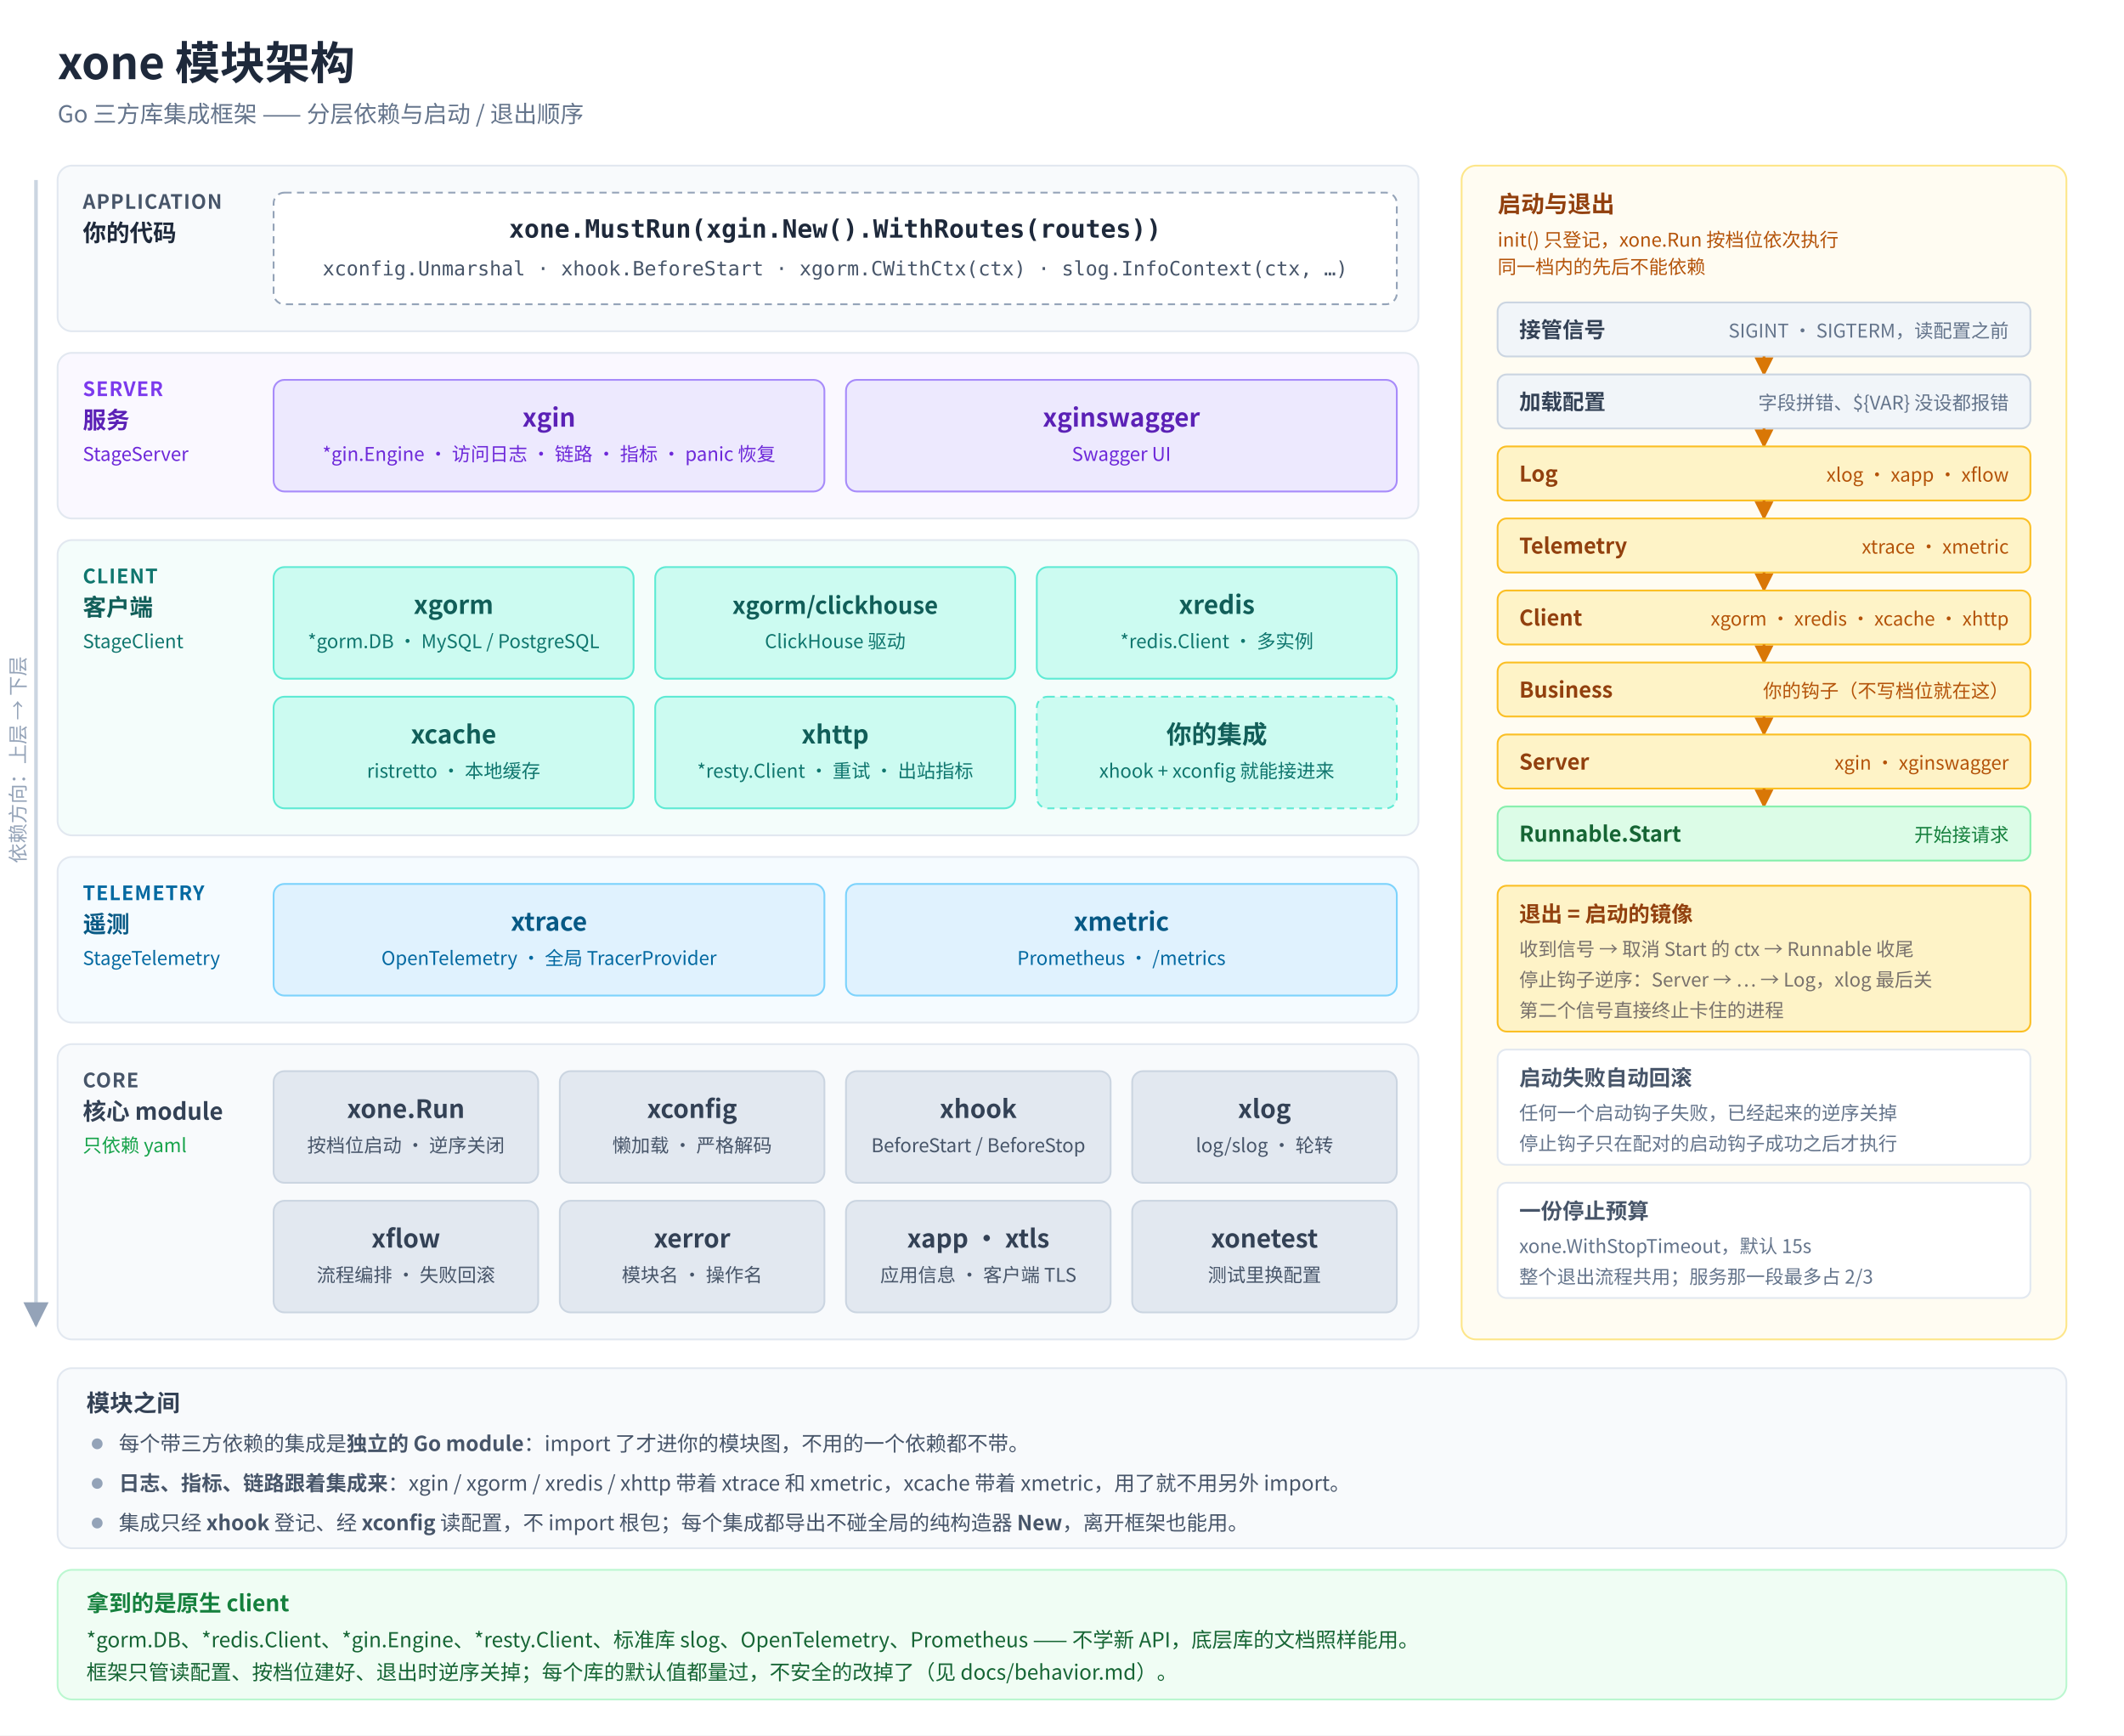
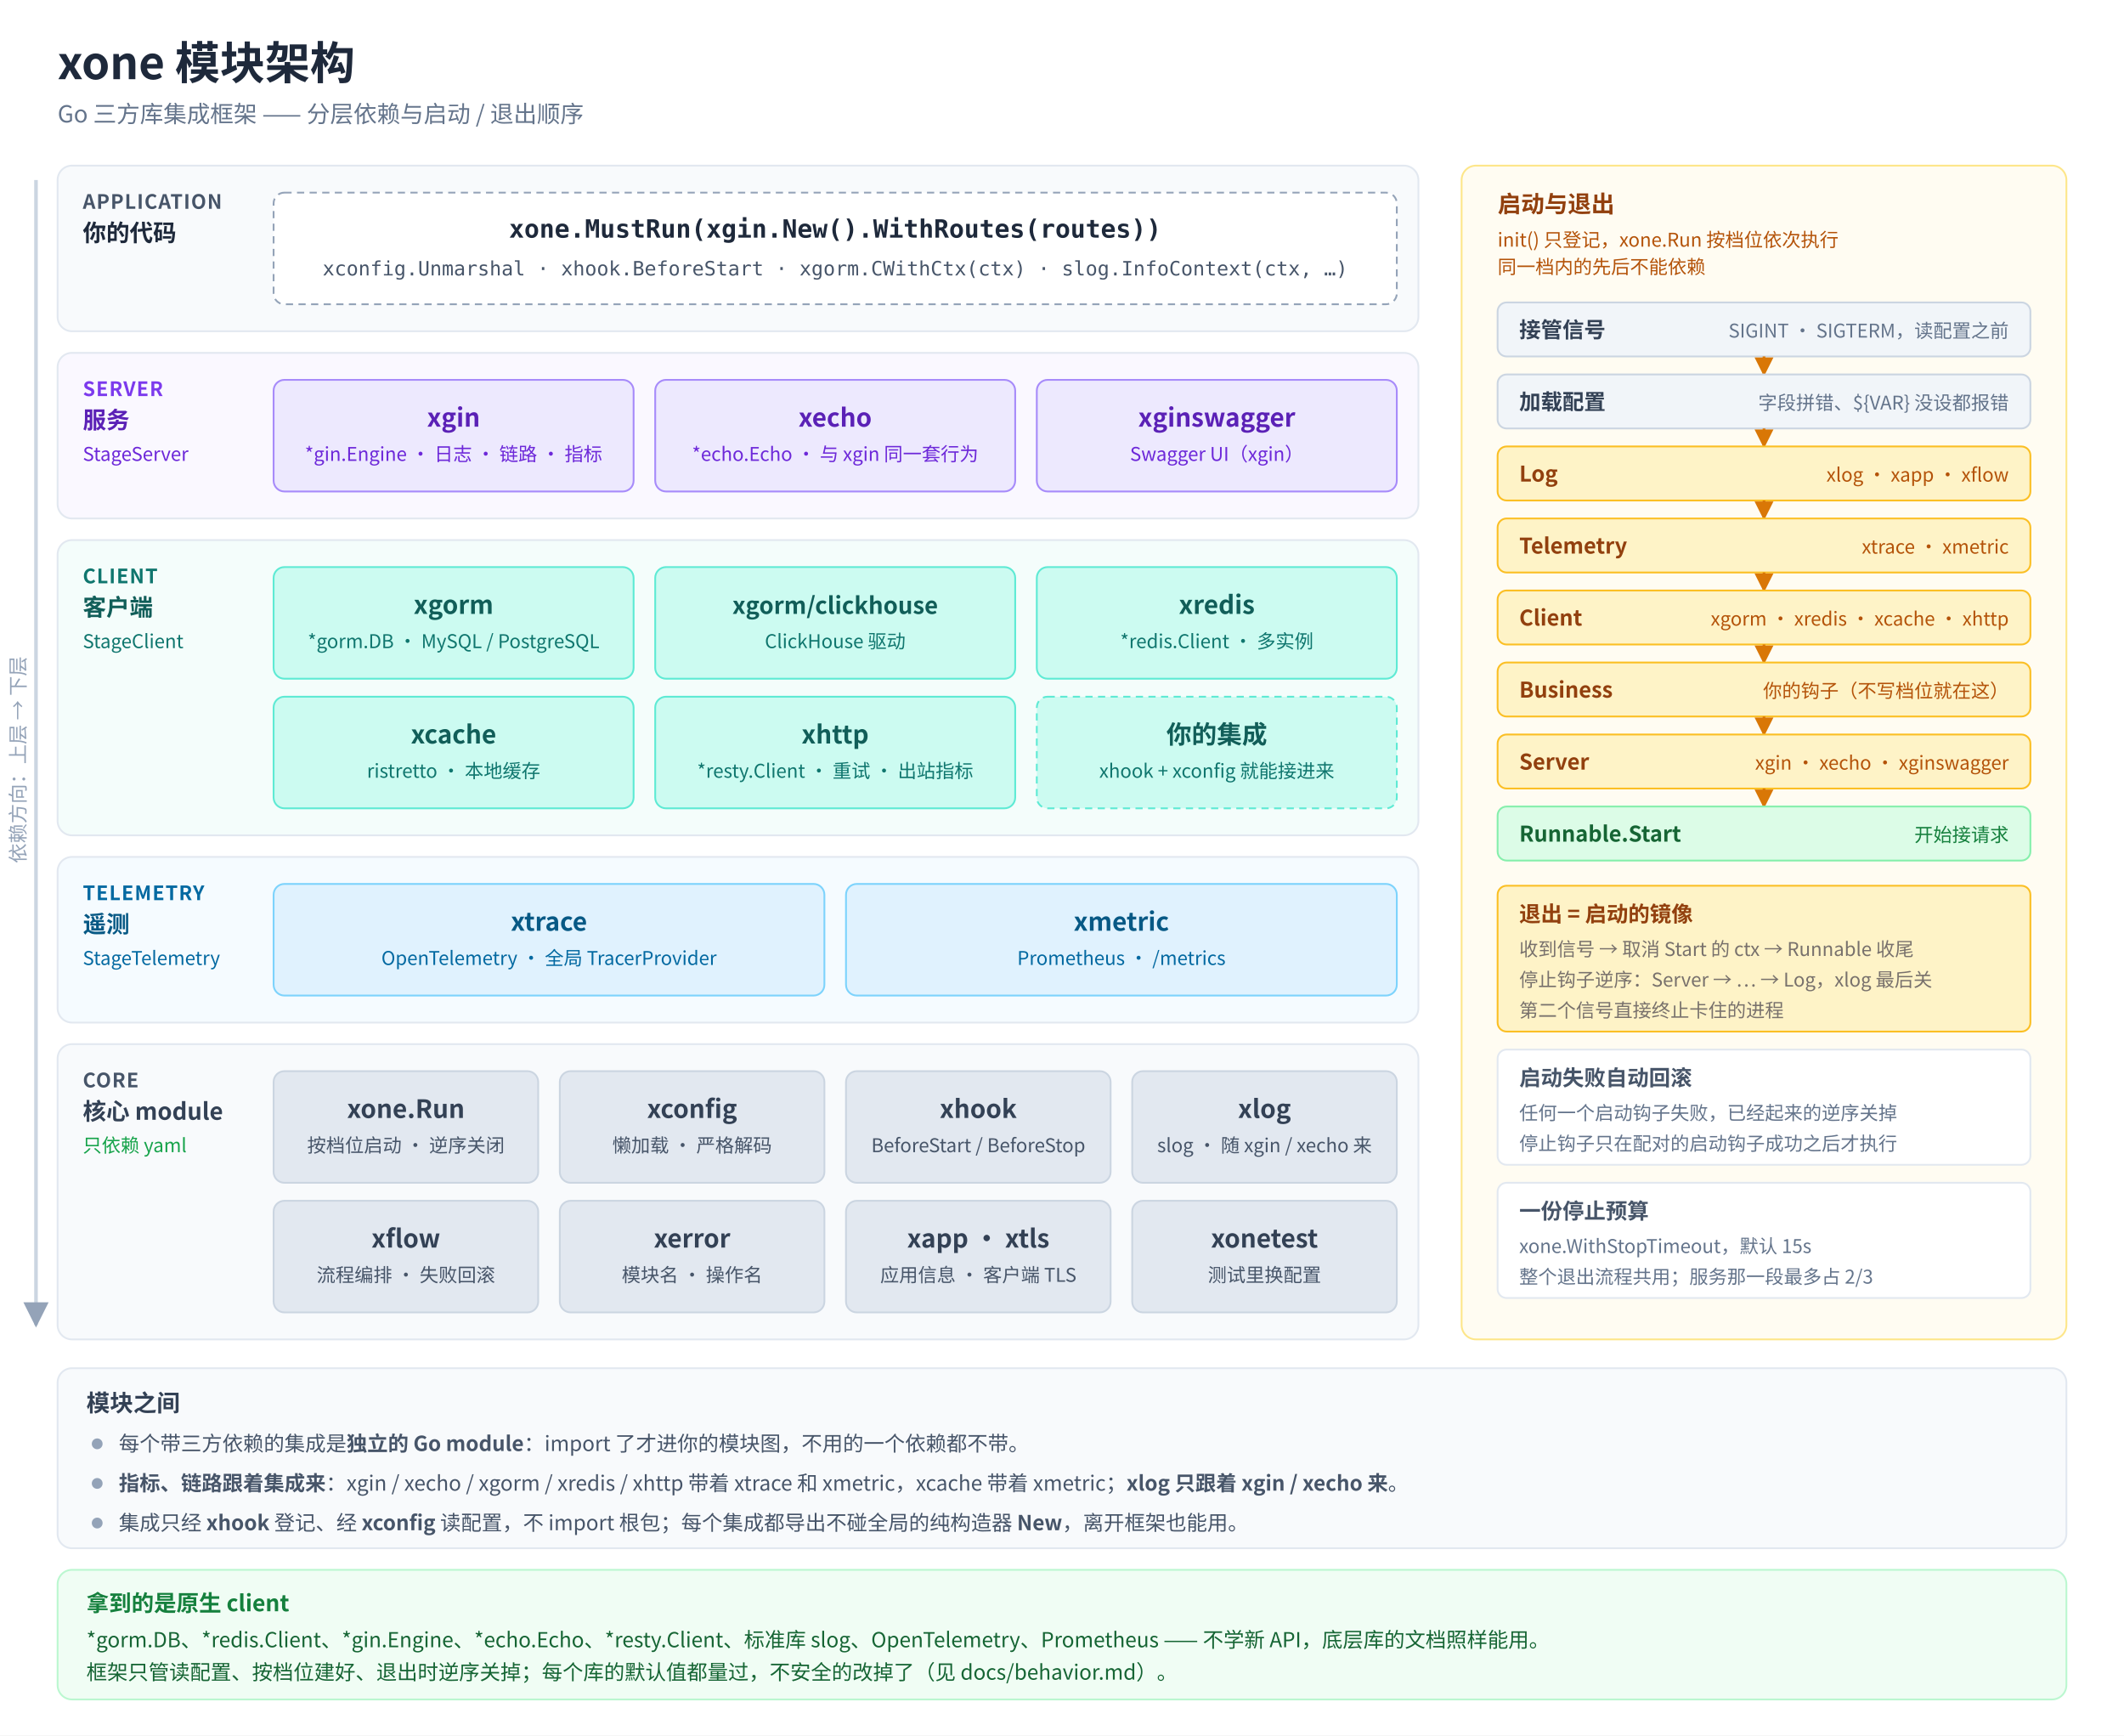
<svg xmlns="http://www.w3.org/2000/svg" viewBox="0 0 1180 964" width="1180" height="964" font-family="-apple-system, 'Segoe UI', 'PingFang SC', 'Hiragino Sans GB', 'Noto Sans CJK SC', 'Microsoft YaHei', sans-serif">
  <style>
    .bg{fill:#ffffff} .title{fill:#1e293b} .sub{fill:#64748b} .axis{stroke:#cbd5e1} .axis-t{fill:#94a3b8} .ok{fill:#16a34a}
    .mono{font-family:ui-monospace,SFMono-Regular,Menlo,Consolas,monospace}
    .app-band{fill:#f8fafc;stroke:#e2e8f0} .app-card{fill:#ffffff;stroke:#94a3b8} .app-t{fill:#1e293b} .app-m{fill:#475569} .app-lb{fill:#475569}
    .srv-band{fill:#faf8ff;stroke:#e2e8f0} .srv-card{fill:#ede9fe;stroke:#a78bfa} .srv-t{fill:#5b21b6} .srv-m{fill:#6d28d9} .srv-lb{fill:#7c3aed}
    .cli-band{fill:#f4fdfb;stroke:#e2e8f0} .cli-card{fill:#ccfbf1;stroke:#5eead4} .cli-t{fill:#115e59} .cli-m{fill:#0f766e} .cli-lb{fill:#0f766e}
    .tel-band{fill:#f5fbff;stroke:#e2e8f0} .tel-card{fill:#e0f2fe;stroke:#7dd3fc} .tel-t{fill:#075985} .tel-m{fill:#0369a1} .tel-lb{fill:#0369a1}
    .core-band{fill:#f8fafc;stroke:#e2e8f0} .core-card{fill:#e2e8f0;stroke:#cbd5e1} .core-t{fill:#334155} .core-m{fill:#475569} .core-lb{fill:#475569}
    .lc-panel{fill:#fffcf2;stroke:#fde68a} .lc-t{fill:#92400e} .lc-m{fill:#b45309} .lc-arrow{stroke:#d97706;stroke-width:1.5}
    .lc-pre{fill:#f1f5f9;stroke:#cbd5e1} .lc-pre-t{fill:#334155} .lc-pre-m{fill:#64748b}
    .lc-st{fill:#fef3c7;stroke:#fbbf24} .lc-st-t{fill:#92400e} .lc-st-m{fill:#b45309}
    .lc-run{fill:#dcfce7;stroke:#86efac} .lc-run-t{fill:#166534} .lc-run-m{fill:#15803d}
    .lc-mirror{fill:#fef3c7;stroke:#fbbf24} .lc-mirror-t{fill:#92400e} .lc-mirror-m{fill:#78716c}
    .lc-note{fill:#ffffff;stroke:#e2e8f0} .lc-note-t{fill:#475569} .lc-note-m{fill:#64748b}
    .note{fill:#f8fafc;stroke:#e2e8f0} .note-t{fill:#334155} .note-m{fill:#475569} .dot{fill:#94a3b8}
    .green{fill:#f0fdf4;stroke:#bbf7d0} .green-t{fill:#15803d} .green-m{fill:#166534}
    .arrowhead{fill:#94a3b8} .arrowhead-amber{fill:#d97706}
    @media (prefers-color-scheme: dark) {
      .bg{fill:#0d1117} .title{fill:#e6edf3} .sub{fill:#9198a1} .axis{stroke:#3d444d} .axis-t{fill:#6e7681} .ok{fill:#3fb950}
      .app-band{fill:#151b23;stroke:#30363d} .app-card{fill:#0d1117;stroke:#6e7681} .app-t{fill:#e6edf3} .app-m{fill:#9198a1} .app-lb{fill:#9198a1}
      .srv-band{fill:#17132a;stroke:#30363d} .srv-card{fill:#2a1d4a;stroke:#7c3aed} .srv-t{fill:#ddd6fe} .srv-m{fill:#c4b5fd} .srv-lb{fill:#a78bfa}
      .cli-band{fill:#0e1d1c;stroke:#30363d} .cli-card{fill:#0b2e2b;stroke:#14b8a6} .cli-t{fill:#99f6e4} .cli-m{fill:#5eead4} .cli-lb{fill:#2dd4bf}
      .tel-band{fill:#0e1826;stroke:#30363d} .tel-card{fill:#0b2440;stroke:#0ea5e9} .tel-t{fill:#bae6fd} .tel-m{fill:#7dd3fc} .tel-lb{fill:#38bdf8}
      .core-band{fill:#151b23;stroke:#30363d} .core-card{fill:#1e293b;stroke:#475569} .core-t{fill:#e2e8f0} .core-m{fill:#94a3b8} .core-lb{fill:#94a3b8}
      .lc-panel{fill:#1a1508;stroke:#6b4e0f} .lc-t{fill:#fcd34d} .lc-m{fill:#d4a72c} .lc-arrow{stroke:#d29922}
      .lc-pre{fill:#1e293b;stroke:#475569} .lc-pre-t{fill:#e2e8f0} .lc-pre-m{fill:#94a3b8}
      .lc-st{fill:#2d220a;stroke:#9a6700} .lc-st-t{fill:#fcd34d} .lc-st-m{fill:#e3b341}
      .lc-run{fill:#0f2e1b;stroke:#238636} .lc-run-t{fill:#7ee2a8} .lc-run-m{fill:#56d364}
      .lc-mirror{fill:#2d220a;stroke:#9a6700} .lc-mirror-t{fill:#fcd34d} .lc-mirror-m{fill:#c9b68a}
      .lc-note{fill:#0d1117;stroke:#3d444d} .lc-note-t{fill:#e6edf3} .lc-note-m{fill:#9198a1}
      .note{fill:#151b23;stroke:#30363d} .note-t{fill:#e6edf3} .note-m{fill:#b1bac4} .dot{fill:#6e7681}
      .green{fill:#0f2419;stroke:#1f6f3a} .green-t{fill:#56d364} .green-m{fill:#a6e3b8}
      .arrowhead{fill:#6e7681} .arrowhead-amber{fill:#d29922}
    }
  </style>
  <defs>
    <marker id="arrow" viewBox="0 0 10 10" refX="9" refY="5" markerWidth="7" markerHeight="7" orient="auto-start-reverse">
      <path d="M 0 0 L 10 5 L 0 10 z" class="arrowhead" />
    </marker>
    <marker id="arrowAmber" viewBox="0 0 10 10" refX="9" refY="5" markerWidth="7" markerHeight="7" orient="auto-start-reverse">
      <path d="M 0 0 L 10 5 L 0 10 z" class="arrowhead-amber" />
    </marker>
  </defs>
  <rect width="1180" height="964" class="bg" />
  <text x="32" y="44" font-size="25" font-weight="700" class="title">xone 模块架构</text>
  <text x="32" y="68" font-size="13" class="sub">Go 三方库集成框架 —— 分层依赖与启动 / 退出顺序</text>
  <line x1="20" y1="100" x2="20" y2="736" class="axis" stroke-width="2" marker-end="url(#arrow)" />
  <text x="14" y="422" font-size="11" text-anchor="middle" transform="rotate(-90 14 422)" class="axis-t">依赖方向：上层 → 下层</text>
  <rect x="32" y="92" width="756" height="92" rx="8" class="app-band" />
  <text x="46" y="116" font-size="11" font-weight="700" letter-spacing=".5" class="app-lb">APPLICATION</text>
  <text x="46" y="134" font-size="13" font-weight="600" class="app-t">你的代码</text>
  <rect x="152.0" y="107" width="624.0" height="62" rx="6" class="app-card" stroke-dasharray="4 3" />
  <text x="464.0" y="132" font-size="14" font-weight="700" text-anchor="middle" class="app-t mono">xone.MustRun(xgin.New().WithRoutes(routes))</text>
  <text x="464.0" y="153" font-size="11" text-anchor="middle" class="app-m mono">xconfig.Unmarshal · xhook.BeforeStart · xgorm.CWithCtx(ctx) · slog.InfoContext(ctx, …)</text>
  <rect x="32" y="196" width="756" height="92" rx="8" class="srv-band" />
  <text x="46" y="220" font-size="11" font-weight="700" letter-spacing=".5" class="srv-lb">SERVER</text>
  <text x="46" y="238" font-size="13" font-weight="600" class="srv-t">服务</text>
  <text x="46" y="256" font-size="10.5" class="srv-m">StageServer</text>
-   <rect x="152.0" y="211" width="306.0" height="62" rx="6" class="srv-card" />
-   <text x="305.0" y="237" font-size="14" font-weight="700" text-anchor="middle" class="srv-t">xgin</text>
-   <text x="305.0" y="256" font-size="10.5" text-anchor="middle" class="srv-m">*gin.Engine · 访问日志 · 链路 · 指标 · panic 恢复</text>
-   <rect x="470.0" y="211" width="306.0" height="62" rx="6" class="srv-card" />
-   <text x="623.0" y="237" font-size="14" font-weight="700" text-anchor="middle" class="srv-t">xginswagger</text>
-   <text x="623.0" y="256" font-size="10.5" text-anchor="middle" class="srv-m">Swagger UI</text>
+   <rect x="152.0" y="211" width="200.0" height="62" rx="6" class="srv-card" />
+   <text x="252.0" y="237" font-size="14" font-weight="700" text-anchor="middle" class="srv-t">xgin</text>
+   <text x="252.0" y="256" font-size="10.5" text-anchor="middle" class="srv-m">*gin.Engine · 日志 · 链路 · 指标</text>
+   <rect x="364.0" y="211" width="200.0" height="62" rx="6" class="srv-card" />
+   <text x="464.0" y="237" font-size="14" font-weight="700" text-anchor="middle" class="srv-t">xecho</text>
+   <text x="464.0" y="256" font-size="10.5" text-anchor="middle" class="srv-m">*echo.Echo · 与 xgin 同一套行为</text>
+   <rect x="576.0" y="211" width="200.0" height="62" rx="6" class="srv-card" />
+   <text x="676.0" y="237" font-size="14" font-weight="700" text-anchor="middle" class="srv-t">xginswagger</text>
+   <text x="676.0" y="256" font-size="10.5" text-anchor="middle" class="srv-m">Swagger UI（xgin）</text>
  <rect x="32" y="300" width="756" height="164" rx="8" class="cli-band" />
  <text x="46" y="324" font-size="11" font-weight="700" letter-spacing=".5" class="cli-lb">CLIENT</text>
  <text x="46" y="342" font-size="13" font-weight="600" class="cli-t">客户端</text>
  <text x="46" y="360" font-size="10.5" class="cli-m">StageClient</text>
  <rect x="152.0" y="315" width="200.0" height="62" rx="6" class="cli-card" />
  <text x="252.0" y="341" font-size="14" font-weight="700" text-anchor="middle" class="cli-t">xgorm</text>
  <text x="252.0" y="360" font-size="10.5" text-anchor="middle" class="cli-m">*gorm.DB · MySQL / PostgreSQL</text>
  <rect x="364.0" y="315" width="200.0" height="62" rx="6" class="cli-card" />
  <text x="464.0" y="341" font-size="13" font-weight="700" text-anchor="middle" class="cli-t">xgorm/clickhouse</text>
  <text x="464.0" y="360" font-size="10.5" text-anchor="middle" class="cli-m">ClickHouse 驱动</text>
  <rect x="576.0" y="315" width="200.0" height="62" rx="6" class="cli-card" />
  <text x="676.0" y="341" font-size="14" font-weight="700" text-anchor="middle" class="cli-t">xredis</text>
  <text x="676.0" y="360" font-size="10.5" text-anchor="middle" class="cli-m">*redis.Client · 多实例</text>
  <rect x="152.0" y="387" width="200.0" height="62" rx="6" class="cli-card" />
  <text x="252.0" y="413" font-size="14" font-weight="700" text-anchor="middle" class="cli-t">xcache</text>
  <text x="252.0" y="432" font-size="10.5" text-anchor="middle" class="cli-m">ristretto · 本地缓存</text>
  <rect x="364.0" y="387" width="200.0" height="62" rx="6" class="cli-card" />
  <text x="464.0" y="413" font-size="14" font-weight="700" text-anchor="middle" class="cli-t">xhttp</text>
  <text x="464.0" y="432" font-size="10.5" text-anchor="middle" class="cli-m">*resty.Client · 重试 · 出站指标</text>
  <rect x="576.0" y="387" width="200.0" height="62" rx="6" class="cli-card" stroke-dasharray="4 3" />
  <text x="676.0" y="413" font-size="14" font-weight="700" text-anchor="middle" class="cli-t">你的集成</text>
  <text x="676.0" y="432" font-size="10.5" text-anchor="middle" class="cli-m">xhook + xconfig 就能接进来</text>
  <rect x="32" y="476" width="756" height="92" rx="8" class="tel-band" />
  <text x="46" y="500" font-size="11" font-weight="700" letter-spacing=".5" class="tel-lb">TELEMETRY</text>
  <text x="46" y="518" font-size="13" font-weight="600" class="tel-t">遥测</text>
  <text x="46" y="536" font-size="10.5" class="tel-m">StageTelemetry</text>
  <rect x="152.0" y="491" width="306.0" height="62" rx="6" class="tel-card" />
  <text x="305.0" y="517" font-size="14" font-weight="700" text-anchor="middle" class="tel-t">xtrace</text>
  <text x="305.0" y="536" font-size="10.5" text-anchor="middle" class="tel-m">OpenTelemetry · 全局 TracerProvider</text>
  <rect x="470.0" y="491" width="306.0" height="62" rx="6" class="tel-card" />
  <text x="623.0" y="517" font-size="14" font-weight="700" text-anchor="middle" class="tel-t">xmetric</text>
  <text x="623.0" y="536" font-size="10.5" text-anchor="middle" class="tel-m">Prometheus · /metrics</text>
  <rect x="32" y="580" width="756" height="164" rx="8" class="core-band" />
  <text x="46" y="604" font-size="11" font-weight="700" letter-spacing=".5" class="core-lb">CORE</text>
  <text x="46" y="622" font-size="13" font-weight="600" class="core-t">核心 module</text>
  <text x="46" y="640" font-size="10.5" class="ok">只依赖 yaml</text>
  <rect x="152.0" y="595" width="147.0" height="62" rx="6" class="core-card" />
  <text x="225.5" y="621" font-size="14" font-weight="700" text-anchor="middle" class="core-t">xone.Run</text>
  <text x="225.5" y="640" font-size="10.5" text-anchor="middle" class="core-m">按档位启动 · 逆序关闭</text>
  <rect x="311.0" y="595" width="147.0" height="62" rx="6" class="core-card" />
  <text x="384.5" y="621" font-size="14" font-weight="700" text-anchor="middle" class="core-t">xconfig</text>
  <text x="384.5" y="640" font-size="10.5" text-anchor="middle" class="core-m">懒加载 · 严格解码</text>
  <rect x="470.0" y="595" width="147.0" height="62" rx="6" class="core-card" />
  <text x="543.5" y="621" font-size="14" font-weight="700" text-anchor="middle" class="core-t">xhook</text>
  <text x="543.5" y="640" font-size="10.5" text-anchor="middle" class="core-m">BeforeStart / BeforeStop</text>
  <rect x="629.0" y="595" width="147.0" height="62" rx="6" class="core-card" />
  <text x="702.5" y="621" font-size="14" font-weight="700" text-anchor="middle" class="core-t">xlog</text>
-   <text x="702.5" y="640" font-size="10.5" text-anchor="middle" class="core-m">log/slog · 轮转</text>
+   <text x="702.5" y="640" font-size="10.5" text-anchor="middle" class="core-m">slog · 随 xgin / xecho 来</text>
  <rect x="152.0" y="667" width="147.0" height="62" rx="6" class="core-card" />
  <text x="225.5" y="693" font-size="14" font-weight="700" text-anchor="middle" class="core-t">xflow</text>
  <text x="225.5" y="712" font-size="10.5" text-anchor="middle" class="core-m">流程编排 · 失败回滚</text>
  <rect x="311.0" y="667" width="147.0" height="62" rx="6" class="core-card" />
  <text x="384.5" y="693" font-size="14" font-weight="700" text-anchor="middle" class="core-t">xerror</text>
  <text x="384.5" y="712" font-size="10.5" text-anchor="middle" class="core-m">模块名 · 操作名</text>
  <rect x="470.0" y="667" width="147.0" height="62" rx="6" class="core-card" />
  <text x="543.5" y="693" font-size="14" font-weight="700" text-anchor="middle" class="core-t">xapp · xtls</text>
  <text x="543.5" y="712" font-size="10.5" text-anchor="middle" class="core-m">应用信息 · 客户端 TLS</text>
  <rect x="629.0" y="667" width="147.0" height="62" rx="6" class="core-card" />
  <text x="702.5" y="693" font-size="14" font-weight="700" text-anchor="middle" class="core-t">xonetest</text>
  <text x="702.5" y="712" font-size="10.5" text-anchor="middle" class="core-m">测试里换配置</text>
  <rect x="812" y="92" width="336" height="652" rx="8" class="lc-panel" />
  <text x="832" y="118" font-size="13" font-weight="700" class="lc-t">启动与退出</text>
  <text x="832" y="137" font-size="10.5" class="lc-m">init() 只登记，xone.Run 按档位依次执行</text>
  <text x="832" y="152" font-size="10.5" class="lc-m">同一档内的先后不能依赖</text>
  <rect x="832" y="168" width="296" height="30" rx="5" class="lc-pre" />
  <text x="844" y="187.5" font-size="12" font-weight="700" class="lc-pre-t">接管信号</text>
  <text x="1116" y="187.5" font-size="10.5" text-anchor="end" class="lc-pre-m">SIGINT · SIGTERM，读配置之前</text>
  <line x1="980" y1="198" x2="980" y2="208" class="lc-arrow" marker-end="url(#arrowAmber)" />
  <rect x="832" y="208" width="296" height="30" rx="5" class="lc-pre" />
  <text x="844" y="227.5" font-size="12" font-weight="700" class="lc-pre-t">加载配置</text>
  <text x="1116" y="227.5" font-size="10.5" text-anchor="end" class="lc-pre-m">字段拼错、${VAR} 没设都报错</text>
  <line x1="980" y1="238" x2="980" y2="248" class="lc-arrow" marker-end="url(#arrowAmber)" />
  <rect x="832" y="248" width="296" height="30" rx="5" class="lc-st" />
  <text x="844" y="267.5" font-size="12" font-weight="700" class="lc-st-t">Log</text>
  <text x="1116" y="267.5" font-size="10.5" text-anchor="end" class="lc-st-m">xlog · xapp · xflow</text>
  <line x1="980" y1="278" x2="980" y2="288" class="lc-arrow" marker-end="url(#arrowAmber)" />
  <rect x="832" y="288" width="296" height="30" rx="5" class="lc-st" />
  <text x="844" y="307.5" font-size="12" font-weight="700" class="lc-st-t">Telemetry</text>
  <text x="1116" y="307.5" font-size="10.5" text-anchor="end" class="lc-st-m">xtrace · xmetric</text>
  <line x1="980" y1="318" x2="980" y2="328" class="lc-arrow" marker-end="url(#arrowAmber)" />
  <rect x="832" y="328" width="296" height="30" rx="5" class="lc-st" />
  <text x="844" y="347.5" font-size="12" font-weight="700" class="lc-st-t">Client</text>
  <text x="1116" y="347.5" font-size="10.5" text-anchor="end" class="lc-st-m">xgorm · xredis · xcache · xhttp</text>
  <line x1="980" y1="358" x2="980" y2="368" class="lc-arrow" marker-end="url(#arrowAmber)" />
  <rect x="832" y="368" width="296" height="30" rx="5" class="lc-st" />
  <text x="844" y="387.5" font-size="12" font-weight="700" class="lc-st-t">Business</text>
  <text x="1116" y="387.5" font-size="10.5" text-anchor="end" class="lc-st-m">你的钩子（不写档位就在这）</text>
  <line x1="980" y1="398" x2="980" y2="408" class="lc-arrow" marker-end="url(#arrowAmber)" />
  <rect x="832" y="408" width="296" height="30" rx="5" class="lc-st" />
  <text x="844" y="427.5" font-size="12" font-weight="700" class="lc-st-t">Server</text>
-   <text x="1116" y="427.5" font-size="10.5" text-anchor="end" class="lc-st-m">xgin · xginswagger</text>
+   <text x="1116" y="427.5" font-size="10.5" text-anchor="end" class="lc-st-m">xgin · xecho · xginswagger</text>
  <line x1="980" y1="438" x2="980" y2="448" class="lc-arrow" marker-end="url(#arrowAmber)" />
  <rect x="832" y="448" width="296" height="30" rx="5" class="lc-run" />
  <text x="844" y="467.5" font-size="12" font-weight="700" class="lc-run-t">Runnable.Start</text>
  <text x="1116" y="467.5" font-size="10.5" text-anchor="end" class="lc-run-m">开始接请求</text>
  <rect x="832" y="492" width="296" height="81" rx="5" class="lc-mirror" />
  <text x="844" y="512" font-size="12" font-weight="700" class="lc-mirror-t">退出 = 启动的镜像</text>
  <text x="844" y="531" font-size="10.5" class="lc-mirror-m">收到信号 → 取消 Start 的 ctx → Runnable 收尾</text>
  <text x="844" y="548" font-size="10.5" class="lc-mirror-m">停止钩子逆序：Server → … → Log，xlog 最后关</text>
  <text x="844" y="565" font-size="10.5" class="lc-mirror-m">第二个信号直接终止卡住的进程</text>
  <rect x="832" y="583" width="296" height="64" rx="5" class="lc-note" />
  <text x="844" y="603" font-size="12" font-weight="700" class="lc-note-t">启动失败自动回滚</text>
  <text x="844" y="622" font-size="10.5" class="lc-note-m">任何一个启动钩子失败，已经起来的逆序关掉</text>
  <text x="844" y="639" font-size="10.5" class="lc-note-m">停止钩子只在配对的启动钩子成功之后才执行</text>
  <rect x="832" y="657" width="296" height="64" rx="5" class="lc-note" />
  <text x="844" y="677" font-size="12" font-weight="700" class="lc-note-t">一份停止预算</text>
  <text x="844" y="696" font-size="10.5" class="lc-note-m">xone.WithStopTimeout，默认 15s</text>
  <text x="844" y="713" font-size="10.5" class="lc-note-m">整个退出流程共用；服务那一段最多占 2/3</text>
  <rect x="32" y="760" width="1116" height="100" rx="8" class="note" />
  <text x="48" y="784" font-size="13" font-weight="700" class="note-t">模块之间</text>
  <circle cx="54" cy="802" r="3" class="dot" />
  <text x="66" y="806" font-size="11.5" class="note-m">每个带三方依赖的集成是<tspan font-weight="700">独立的 Go module</tspan>：import 了才进你的模块图，不用的一个依赖都不带。</text>
  <circle cx="54" cy="824" r="3" class="dot" />
  <text x="66" y="828" font-size="11.5" class="note-m">
-     <tspan font-weight="700">日志、指标、链路跟着集成来</tspan>：xgin / xgorm / xredis / xhttp 带着 xtrace 和 xmetric，xcache 带着 xmetric，用了就不用另外 import。</text>
+     <tspan font-weight="700">指标、链路跟着集成来</tspan>：xgin / xecho / xgorm / xredis / xhttp 带着 xtrace 和 xmetric，xcache 带着 xmetric；<tspan font-weight="700">xlog 只跟着 xgin / xecho 来</tspan>。</text>
  <circle cx="54" cy="846" r="3" class="dot" />
  <text x="66" y="850" font-size="11.5" class="note-m">集成只经 <tspan font-weight="700">xhook</tspan> 登记、经 <tspan font-weight="700">xconfig</tspan> 读配置，不 import 根包；每个集成都导出不碰全局的纯构造器 <tspan font-weight="700">New</tspan>，离开框架也能用。</text>
  <rect x="32" y="872" width="1116" height="72" rx="8" class="green" />
  <text x="48" y="895" font-size="12.5" font-weight="700" class="green-t">拿到的是原生 client</text>
-   <text x="48" y="915" font-size="11.5" class="green-m">*gorm.DB、*redis.Client、*gin.Engine、*resty.Client、标准库 slog、OpenTelemetry、Prometheus —— 不学新 API，底层库的文档照样能用。</text>
+   <text x="48" y="915" font-size="11.5" class="green-m">*gorm.DB、*redis.Client、*gin.Engine、*echo.Echo、*resty.Client、标准库 slog、OpenTelemetry、Prometheus —— 不学新 API，底层库的文档照样能用。</text>
  <text x="48" y="933" font-size="11.5" class="green-m">框架只管读配置、按档位建好、退出时逆序关掉；每个库的默认值都量过，不安全的改掉了（见 docs/behavior.md）。</text>
</svg>
